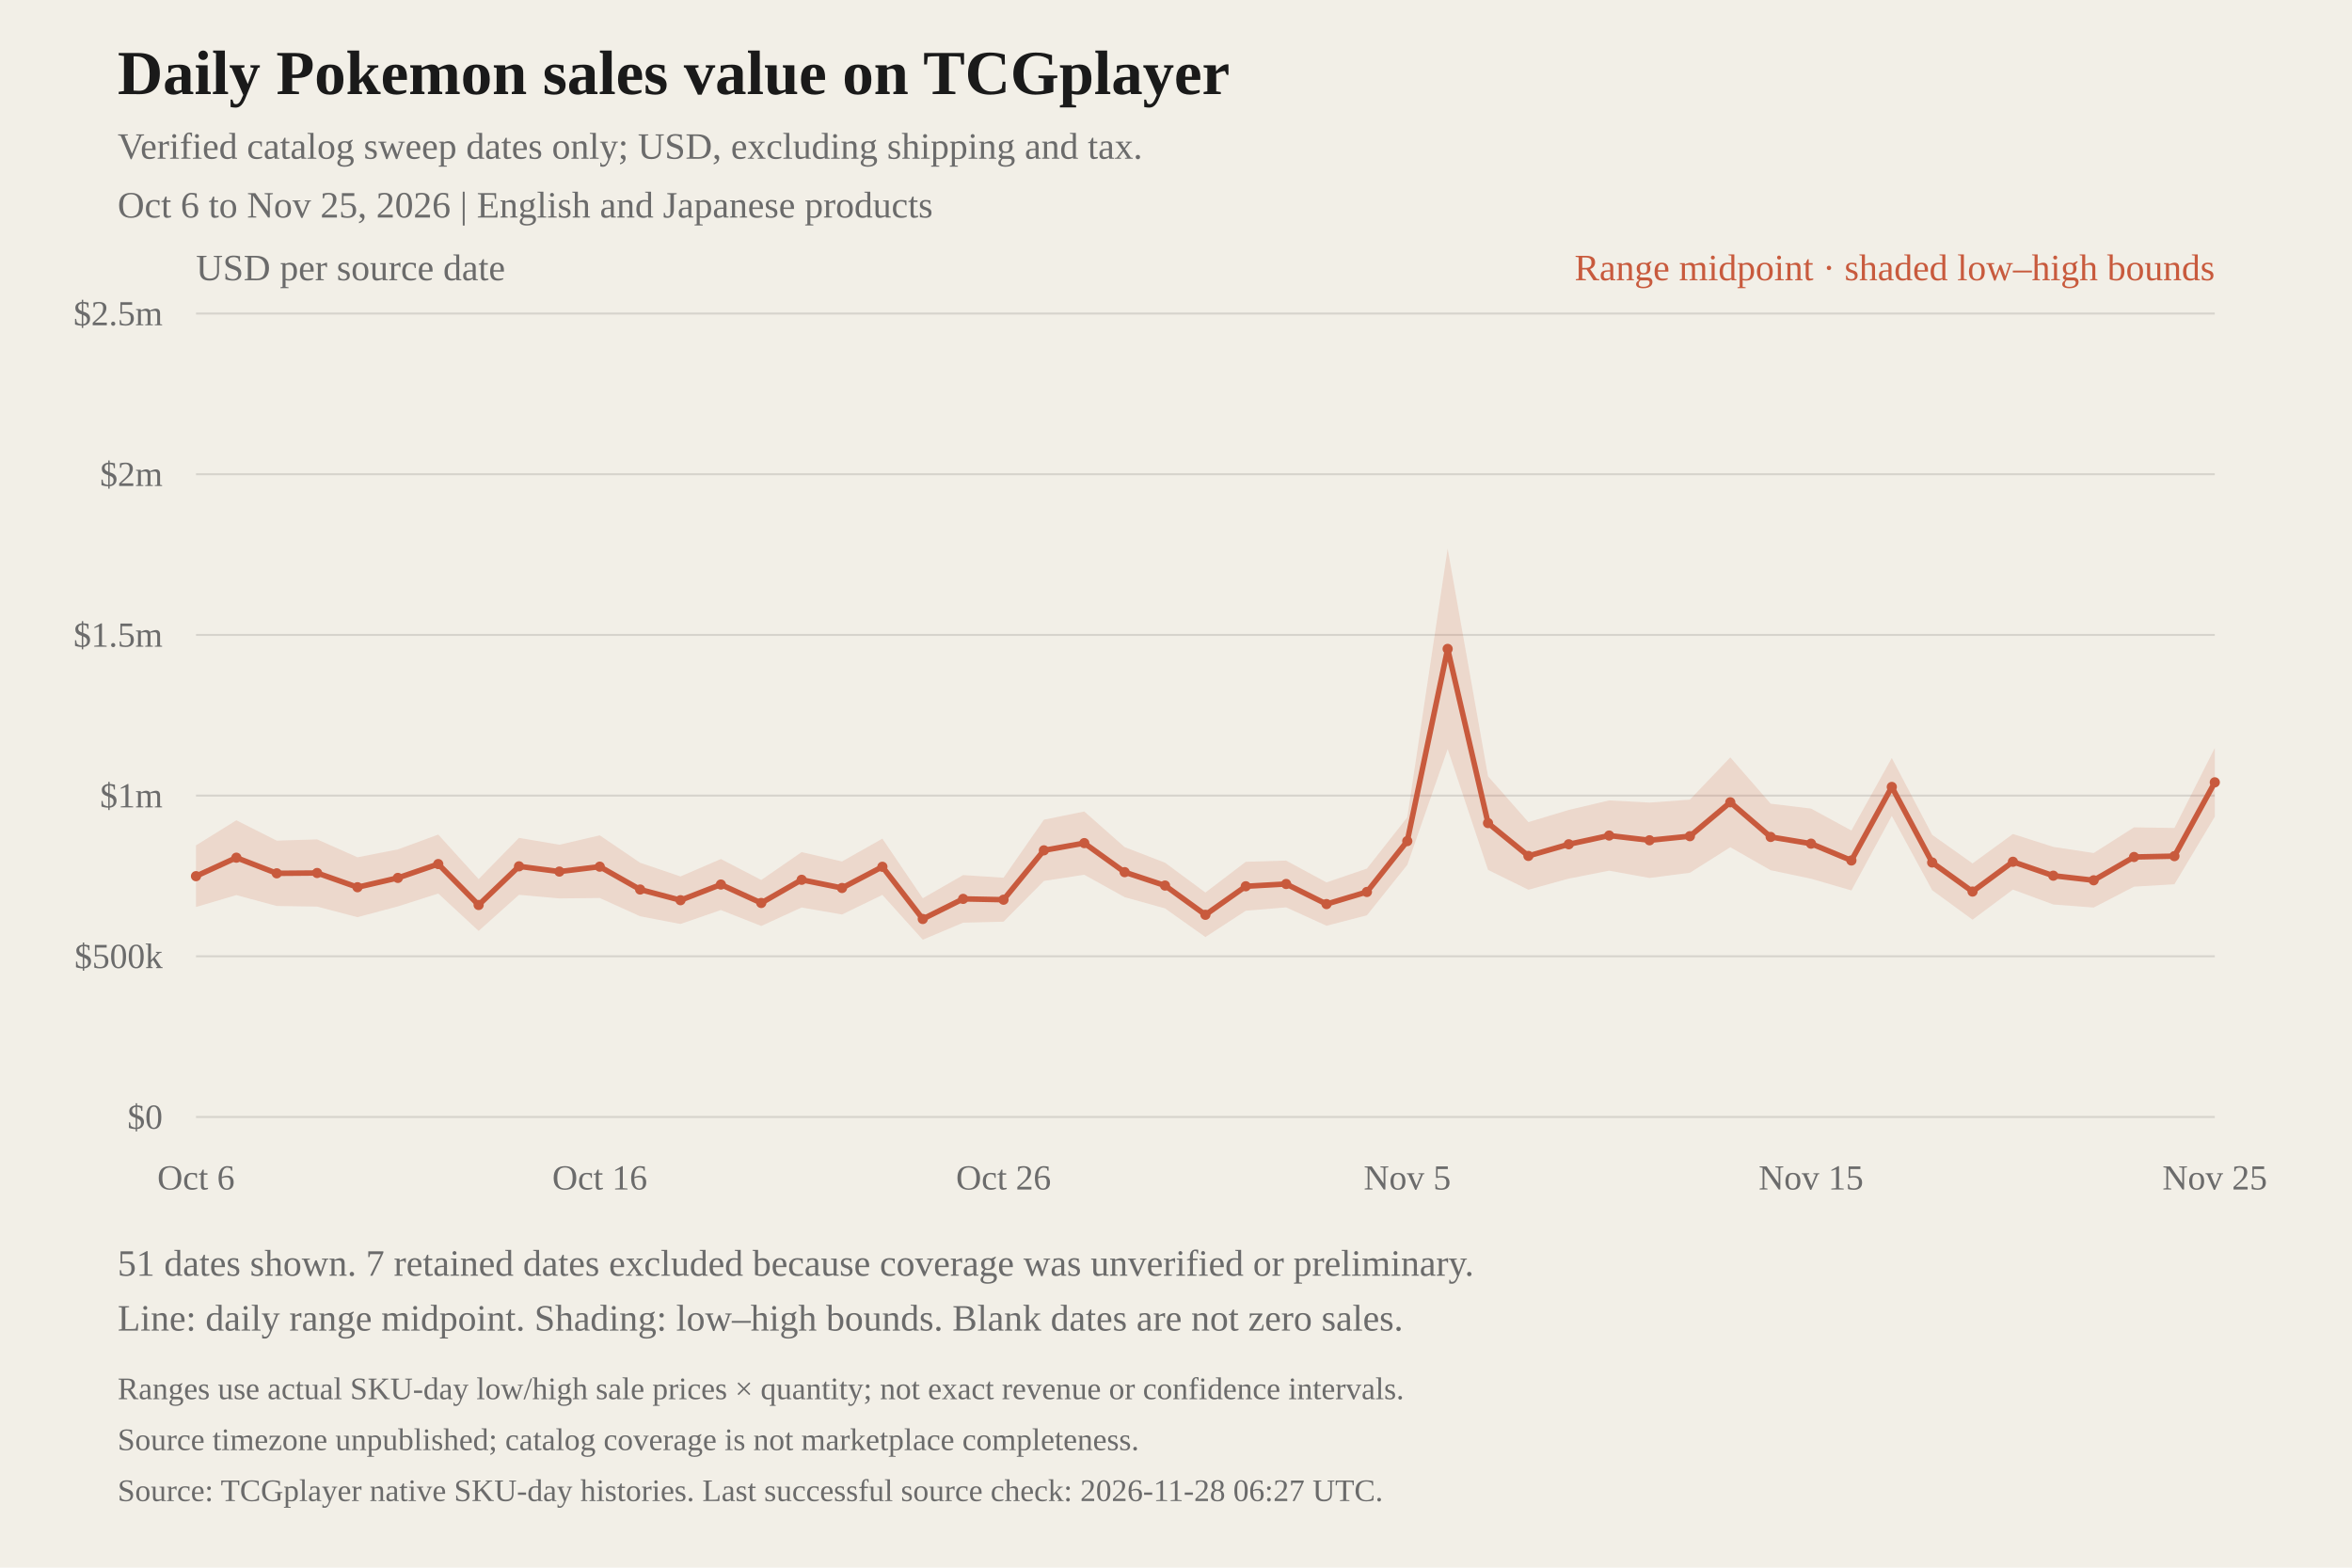
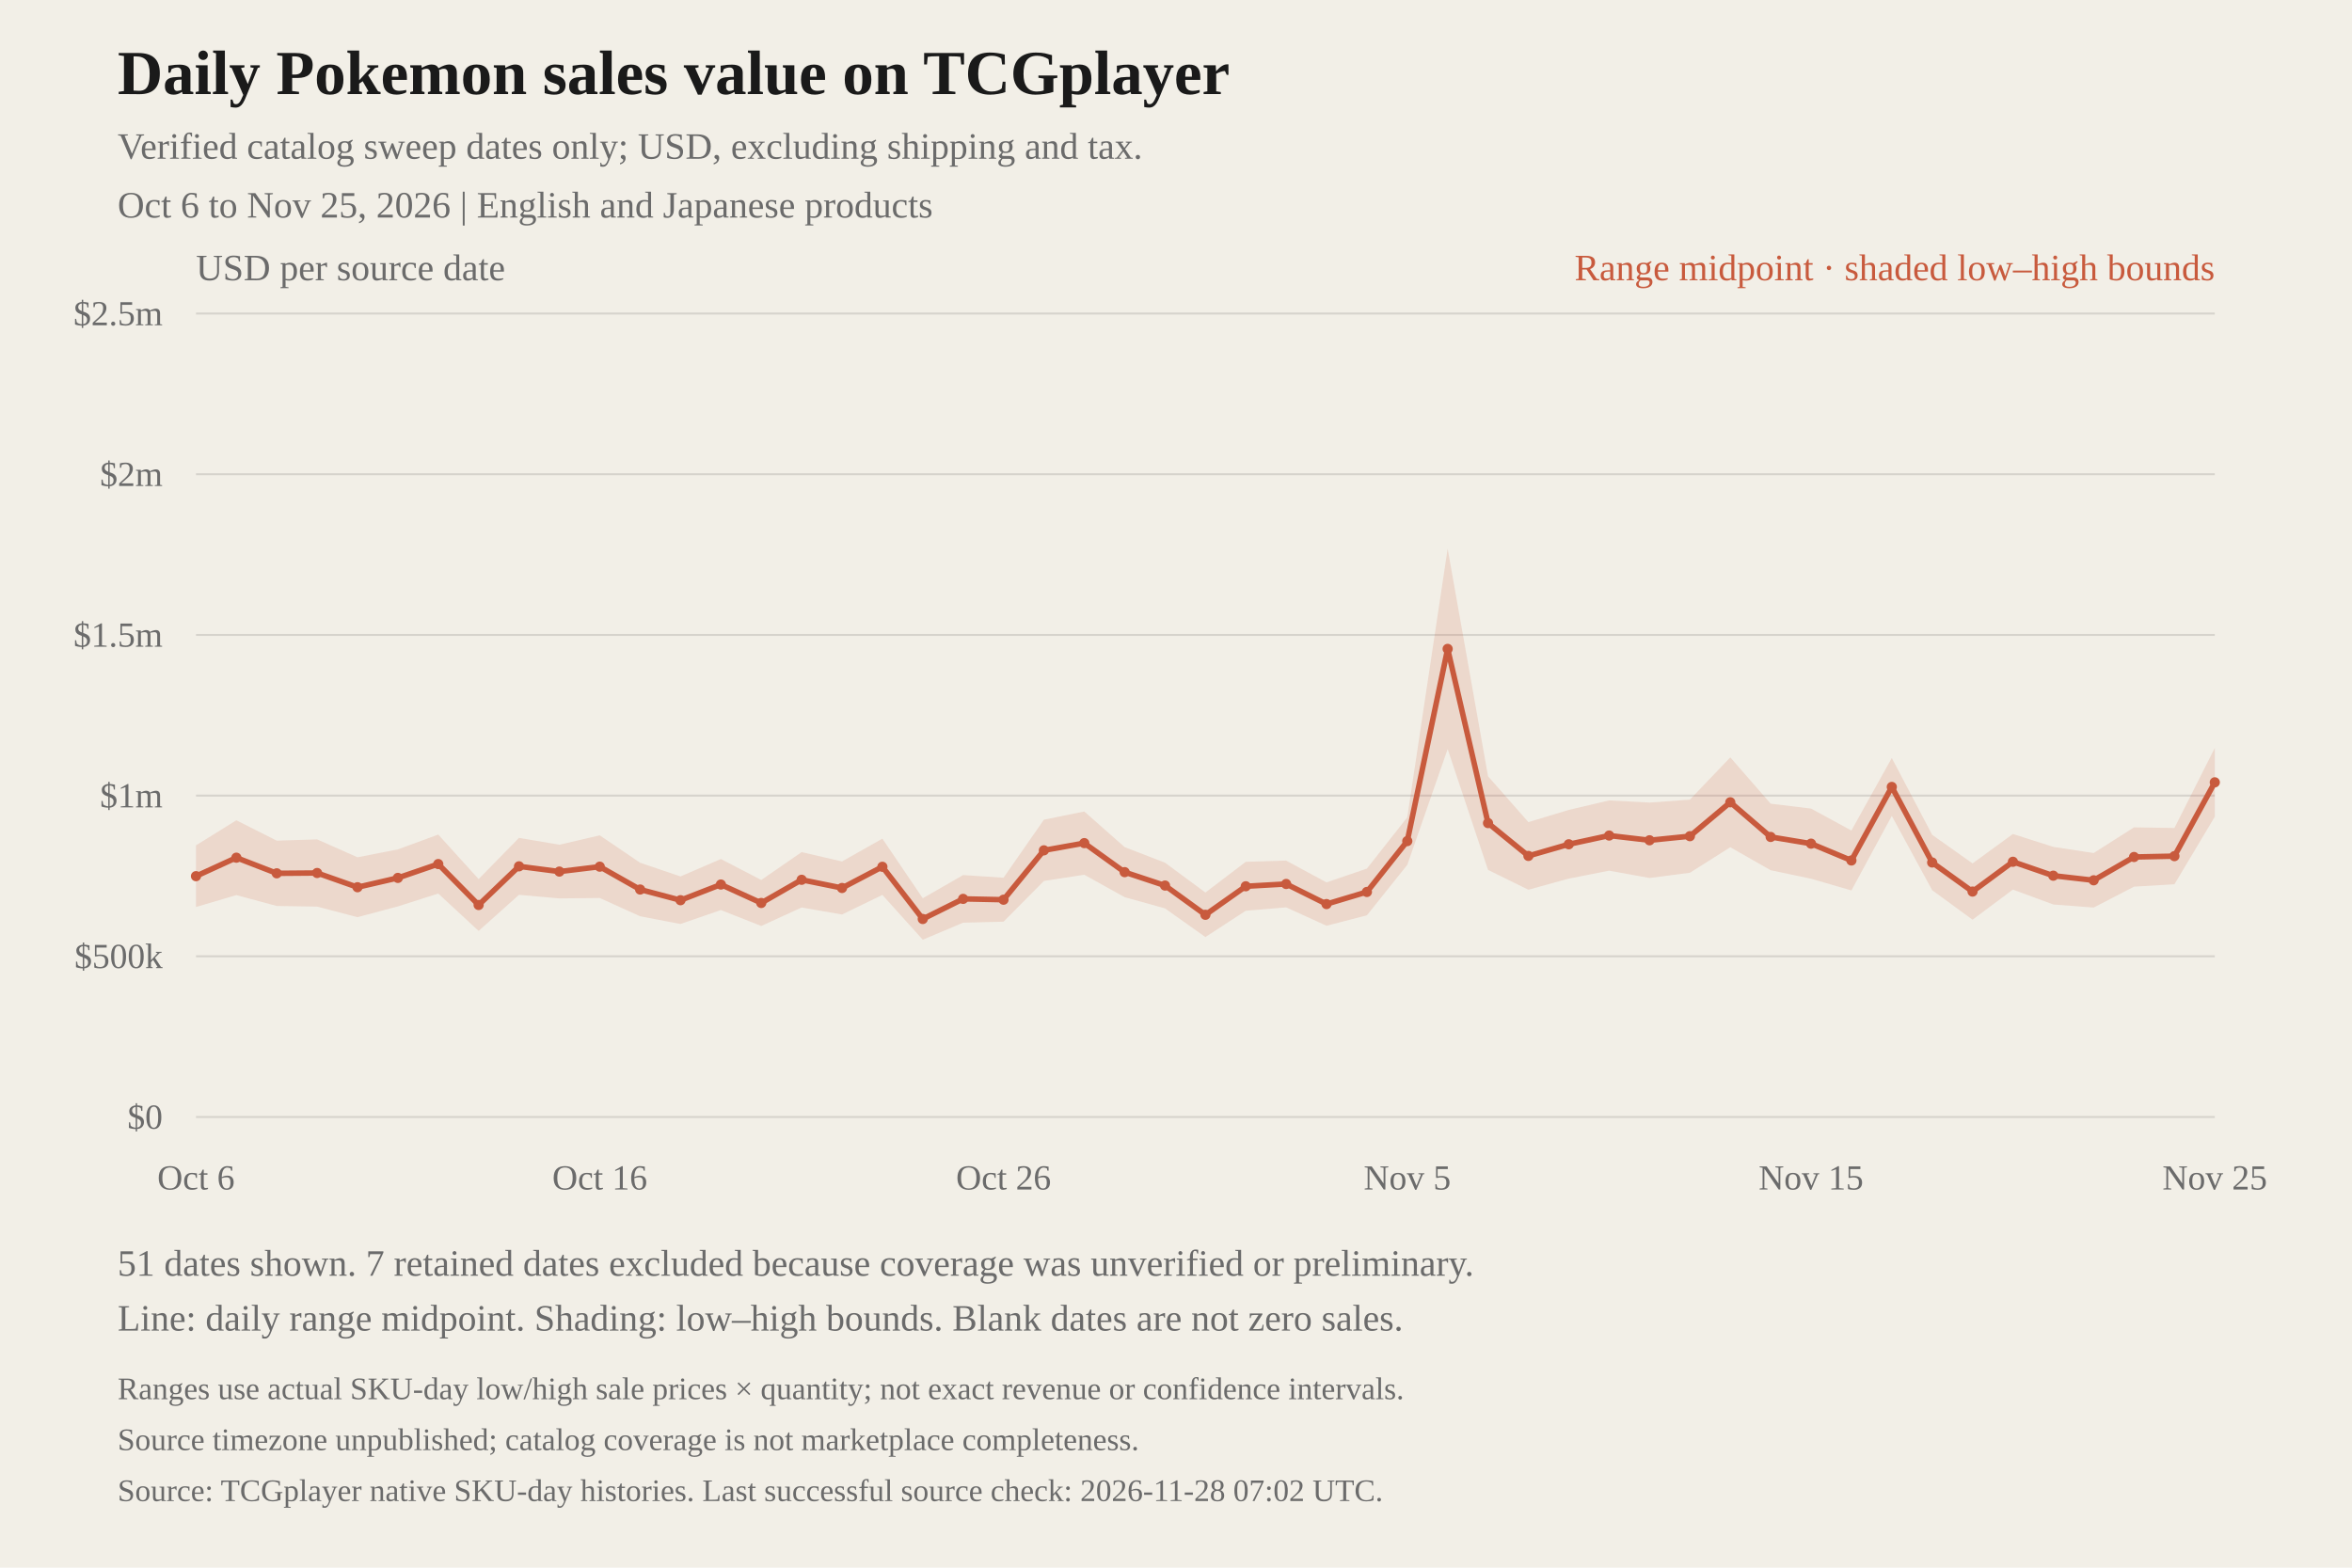
<svg xmlns="http://www.w3.org/2000/svg" width="1200" height="800" viewBox="0 0 1200 800" role="img" aria-labelledby="title description">
  <style>text{font-family:Georgia,"Liberation Serif","Times New Roman",serif;fill:#1A1A1A;font-size:19px}.title{font-size:32px;font-weight:600}.muted,.axis{fill:#6B6B6B}.axis{font-size:18px}.note{font-size:16px;fill:#6B6B6B}.grid{stroke:#D6D3CC;stroke-width:1}</style>
  <rect data-role="background" width="1200" height="800" fill="#F2EFE7" />
  <text x="60" y="48" class="title">Daily Pokemon sales value on TCGplayer</text>
  <text x="60" y="81" class="muted">Verified catalog sweep dates only; USD, excluding shipping and tax.</text>
  <text x="60" y="111" class="muted">Oct 6 to Nov 25, 2026 | English and Japanese products</text>
  <text x="100" y="143" class="muted">USD per source date</text>
  <text x="1130" y="143" text-anchor="end" style="fill:#C85A3D">Range midpoint · shaded low–high bounds</text>
  <path d="M100,570H1130" class="grid" />
  <text x="83" y="576" class="axis" text-anchor="end">$0</text>
  <path d="M100,488H1130" class="grid" />
  <text x="83" y="494" class="axis" text-anchor="end">$500k</text>
  <path d="M100,406H1130" class="grid" />
  <text x="83" y="412" class="axis" text-anchor="end">$1m</text>
  <path d="M100,324H1130" class="grid" />
  <text x="83" y="330" class="axis" text-anchor="end">$1.5m</text>
  <path d="M100,242H1130" class="grid" />
  <text x="83" y="248" class="axis" text-anchor="end">$2m</text>
  <path d="M100,160H1130" class="grid" />
  <text x="83" y="166" class="axis" text-anchor="end">$2.5m</text>
-   <polygon data-series="daily-band" points="100,431.395 120.6,418.596 141.2,428.993 161.8,428.347 182.4,437.483 203,433.454 223.6,425.889 244.2,448.6 264.8,427.569 285.4,431.071 306,426.287 326.6,440.279 347.2,447.253 367.8,438.369 388.4,449.058 409,434.841 429.6,439.616 450.2,427.977 470.8,458.392 491.4,446.556 512,447.917 532.6,418.306 553.2,414.107 573.8,432.3 594.4,440.237 615,455.468 635.6,439.795 656.2,439.169 676.8,450.3 697.4,443.246 718,417.086 738.6,280.025 759.2,396.152 779.8,419.531 800.4,413.314 821,408.457 841.6,409.565 862.2,408.054 882.8,386.495 903.4,410.126 924,412.627 944.6,423.828 965.2,386.807 985.8,426.008 1006.4,440.612 1027,425.587 1047.6,432.172 1068.2,435.314 1088.8,422.197 1109.4,422.536 1130,381.689 1130,416.763 1109.4,451.243 1088.8,452.462 1068.2,463.125 1047.6,461.564 1027,453.951 1006.4,469.323 985.8,454.266 965.2,416.353 944.6,454.391 924,448.407 903.4,444.074 882.8,432.337 862.2,445.372 841.6,448.032 821,444.309 800.4,448.357 779.8,454.037 759.2,443.907 738.6,382.246 718,441.352 697.4,467.087 676.8,472.409 656.2,463.031 635.6,464.752 615,478.179 594.4,463.559 573.8,457.823 553.2,446.38 532.6,449.56 512,470.34 491.4,470.849 470.8,479.541 450.2,456.674 429.6,466.671 409,463.09 388.4,472.524 367.8,464.4 347.2,471.512 326.6,467.575 306,458.248 285.4,458.461 264.8,456.626 244.2,475.046 223.6,455.971 203,462.546 182.4,468.031 161.8,462.639 141.2,462.325 120.6,456.767 100,462.839" fill="#C85A3D" fill-opacity="0.16" />
+   <polygon data-series="daily-band" points="100,431.395 120.6,418.596 141.2,428.993 161.8,428.347 182.4,437.483 203,433.454 223.6,425.889 244.2,448.6 264.8,427.569 285.4,431.071 306,426.287 326.6,440.279 347.2,447.253 367.8,438.369 388.4,449.058 409,434.841 429.6,439.616 450.2,427.977 470.8,458.392 491.4,446.556 512,447.917 532.6,418.306 553.2,414.107 573.8,432.3 594.4,440.237 615,455.468 635.6,439.795 656.2,439.169 676.8,450.3 697.4,443.246 718,417.086 738.6,280.025 759.2,396.152 779.8,419.531 800.4,413.314 821,408.457 841.6,409.565 862.2,408.054 882.8,386.495 903.4,410.126 924,412.627 944.6,423.828 965.2,386.807 985.8,426.008 1006.4,440.612 1027,425.587 1047.6,432.172 1068.2,435.314 1088.8,422.197 1109.4,422.536 1130,381.689 1130,416.764 1109.4,451.243 1088.8,452.462 1068.2,463.125 1047.6,461.564 1027,453.951 1006.4,469.323 985.8,454.266 965.2,416.353 944.6,454.391 924,448.407 903.4,444.074 882.8,432.337 862.2,445.372 841.6,448.032 821,444.309 800.4,448.357 779.8,454.037 759.2,443.907 738.6,382.246 718,441.352 697.4,467.087 676.8,472.409 656.2,463.031 635.6,464.752 615,478.179 594.4,463.559 573.8,457.823 553.2,446.38 532.6,449.56 512,470.34 491.4,470.849 470.8,479.541 450.2,456.674 429.6,466.671 409,463.09 388.4,472.524 367.8,464.4 347.2,471.512 326.6,467.575 306,458.248 285.4,458.461 264.8,456.626 244.2,475.046 223.6,455.971 203,462.546 182.4,468.031 161.8,462.639 141.2,462.325 120.6,456.767 100,462.839" fill="#C85A3D" fill-opacity="0.16" />
  <polyline data-series="daily-midpoint" points="100,447.117 120.6,437.682 141.2,445.659 161.8,445.493 182.4,452.757 203,448 223.6,440.93 244.2,461.823 264.8,442.097 285.4,444.766 306,442.267 326.6,453.927 347.2,459.382 367.8,451.384 388.4,460.791 409,448.965 429.6,453.144 450.2,442.326 470.8,468.967 491.4,458.703 512,459.128 532.6,433.933 553.2,430.244 573.8,445.061 594.4,451.898 615,466.824 635.6,452.274 656.2,451.1 676.8,461.355 697.4,455.167 718,429.219 738.6,331.135 759.2,420.029 779.8,436.784 800.4,430.836 821,426.383 841.6,428.798 862.2,426.713 882.8,409.416 903.4,427.1 924,430.517 944.6,439.11 965.2,401.58 985.8,440.137 1006.4,454.968 1027,439.769 1047.6,446.868 1068.2,449.22 1088.8,437.33 1109.4,436.89 1130,399.226" fill="none" stroke="#C85A3D" stroke-width="2.8" stroke-linejoin="round" stroke-linecap="round" />
  <circle data-series="daily-observation" cx="100" cy="447.117" r="2.6" fill="#C85A3D" />
  <circle data-series="daily-observation" cx="120.6" cy="437.682" r="2.6" fill="#C85A3D" />
  <circle data-series="daily-observation" cx="141.2" cy="445.659" r="2.6" fill="#C85A3D" />
  <circle data-series="daily-observation" cx="161.8" cy="445.493" r="2.6" fill="#C85A3D" />
  <circle data-series="daily-observation" cx="182.4" cy="452.757" r="2.6" fill="#C85A3D" />
  <circle data-series="daily-observation" cx="203" cy="448" r="2.6" fill="#C85A3D" />
  <circle data-series="daily-observation" cx="223.6" cy="440.93" r="2.6" fill="#C85A3D" />
  <circle data-series="daily-observation" cx="244.2" cy="461.823" r="2.6" fill="#C85A3D" />
  <circle data-series="daily-observation" cx="264.8" cy="442.097" r="2.6" fill="#C85A3D" />
  <circle data-series="daily-observation" cx="285.4" cy="444.766" r="2.6" fill="#C85A3D" />
  <circle data-series="daily-observation" cx="306" cy="442.267" r="2.6" fill="#C85A3D" />
  <circle data-series="daily-observation" cx="326.6" cy="453.927" r="2.6" fill="#C85A3D" />
  <circle data-series="daily-observation" cx="347.2" cy="459.382" r="2.6" fill="#C85A3D" />
  <circle data-series="daily-observation" cx="367.8" cy="451.384" r="2.6" fill="#C85A3D" />
  <circle data-series="daily-observation" cx="388.4" cy="460.791" r="2.6" fill="#C85A3D" />
  <circle data-series="daily-observation" cx="409" cy="448.965" r="2.6" fill="#C85A3D" />
  <circle data-series="daily-observation" cx="429.6" cy="453.144" r="2.6" fill="#C85A3D" />
  <circle data-series="daily-observation" cx="450.2" cy="442.326" r="2.6" fill="#C85A3D" />
  <circle data-series="daily-observation" cx="470.8" cy="468.967" r="2.6" fill="#C85A3D" />
  <circle data-series="daily-observation" cx="491.4" cy="458.703" r="2.6" fill="#C85A3D" />
  <circle data-series="daily-observation" cx="512" cy="459.128" r="2.6" fill="#C85A3D" />
  <circle data-series="daily-observation" cx="532.6" cy="433.933" r="2.6" fill="#C85A3D" />
  <circle data-series="daily-observation" cx="553.2" cy="430.244" r="2.6" fill="#C85A3D" />
  <circle data-series="daily-observation" cx="573.8" cy="445.061" r="2.6" fill="#C85A3D" />
  <circle data-series="daily-observation" cx="594.4" cy="451.898" r="2.6" fill="#C85A3D" />
  <circle data-series="daily-observation" cx="615" cy="466.824" r="2.6" fill="#C85A3D" />
  <circle data-series="daily-observation" cx="635.6" cy="452.274" r="2.6" fill="#C85A3D" />
  <circle data-series="daily-observation" cx="656.2" cy="451.1" r="2.6" fill="#C85A3D" />
  <circle data-series="daily-observation" cx="676.8" cy="461.355" r="2.6" fill="#C85A3D" />
  <circle data-series="daily-observation" cx="697.4" cy="455.167" r="2.6" fill="#C85A3D" />
  <circle data-series="daily-observation" cx="718" cy="429.219" r="2.6" fill="#C85A3D" />
  <circle data-series="daily-observation" cx="738.6" cy="331.135" r="2.6" fill="#C85A3D" />
  <circle data-series="daily-observation" cx="759.2" cy="420.029" r="2.6" fill="#C85A3D" />
  <circle data-series="daily-observation" cx="779.8" cy="436.784" r="2.6" fill="#C85A3D" />
  <circle data-series="daily-observation" cx="800.4" cy="430.836" r="2.6" fill="#C85A3D" />
  <circle data-series="daily-observation" cx="821" cy="426.383" r="2.6" fill="#C85A3D" />
  <circle data-series="daily-observation" cx="841.6" cy="428.798" r="2.6" fill="#C85A3D" />
  <circle data-series="daily-observation" cx="862.2" cy="426.713" r="2.6" fill="#C85A3D" />
  <circle data-series="daily-observation" cx="882.8" cy="409.416" r="2.6" fill="#C85A3D" />
  <circle data-series="daily-observation" cx="903.4" cy="427.1" r="2.6" fill="#C85A3D" />
  <circle data-series="daily-observation" cx="924" cy="430.517" r="2.6" fill="#C85A3D" />
  <circle data-series="daily-observation" cx="944.6" cy="439.11" r="2.6" fill="#C85A3D" />
  <circle data-series="daily-observation" cx="965.2" cy="401.58" r="2.6" fill="#C85A3D" />
  <circle data-series="daily-observation" cx="985.8" cy="440.137" r="2.6" fill="#C85A3D" />
  <circle data-series="daily-observation" cx="1006.4" cy="454.968" r="2.6" fill="#C85A3D" />
  <circle data-series="daily-observation" cx="1027" cy="439.769" r="2.6" fill="#C85A3D" />
  <circle data-series="daily-observation" cx="1047.6" cy="446.868" r="2.6" fill="#C85A3D" />
  <circle data-series="daily-observation" cx="1068.2" cy="449.22" r="2.6" fill="#C85A3D" />
  <circle data-series="daily-observation" cx="1088.8" cy="437.33" r="2.6" fill="#C85A3D" />
  <circle data-series="daily-observation" cx="1109.4" cy="436.89" r="2.6" fill="#C85A3D" />
  <circle data-series="daily-observation" cx="1130" cy="399.226" r="2.6" fill="#C85A3D" />
  <text x="100" y="607" class="axis" text-anchor="middle">Oct 6</text>
  <text x="306" y="607" class="axis" text-anchor="middle">Oct 16</text>
  <text x="512" y="607" class="axis" text-anchor="middle">Oct 26</text>
  <text x="718" y="607" class="axis" text-anchor="middle">Nov 5</text>
  <text x="924" y="607" class="axis" text-anchor="middle">Nov 15</text>
  <text x="1130" y="607" class="axis" text-anchor="middle">Nov 25</text>
  <text x="60" y="651" class="muted">51 dates shown. 7 retained dates excluded because coverage was unverified or preliminary.</text>
  <text x="60" y="679" class="muted">Line: daily range midpoint. Shading: low–high bounds. Blank dates are not zero sales.</text>
  <text x="60" y="714" class="note">Ranges use actual SKU-day low/high sale prices × quantity; not exact revenue or confidence intervals.</text>
  <text x="60" y="740" class="note">Source timezone unpublished; catalog coverage is not marketplace completeness.</text>
-   <text x="60" y="766" class="note">Source: TCGplayer native SKU-day histories. Last successful source check: 2026-11-28 06:27 UTC.</text>
+   <text x="60" y="766" class="note">Source: TCGplayer native SKU-day histories. Last successful source check: 2026-11-28 07:02 UTC.</text>
</svg>
